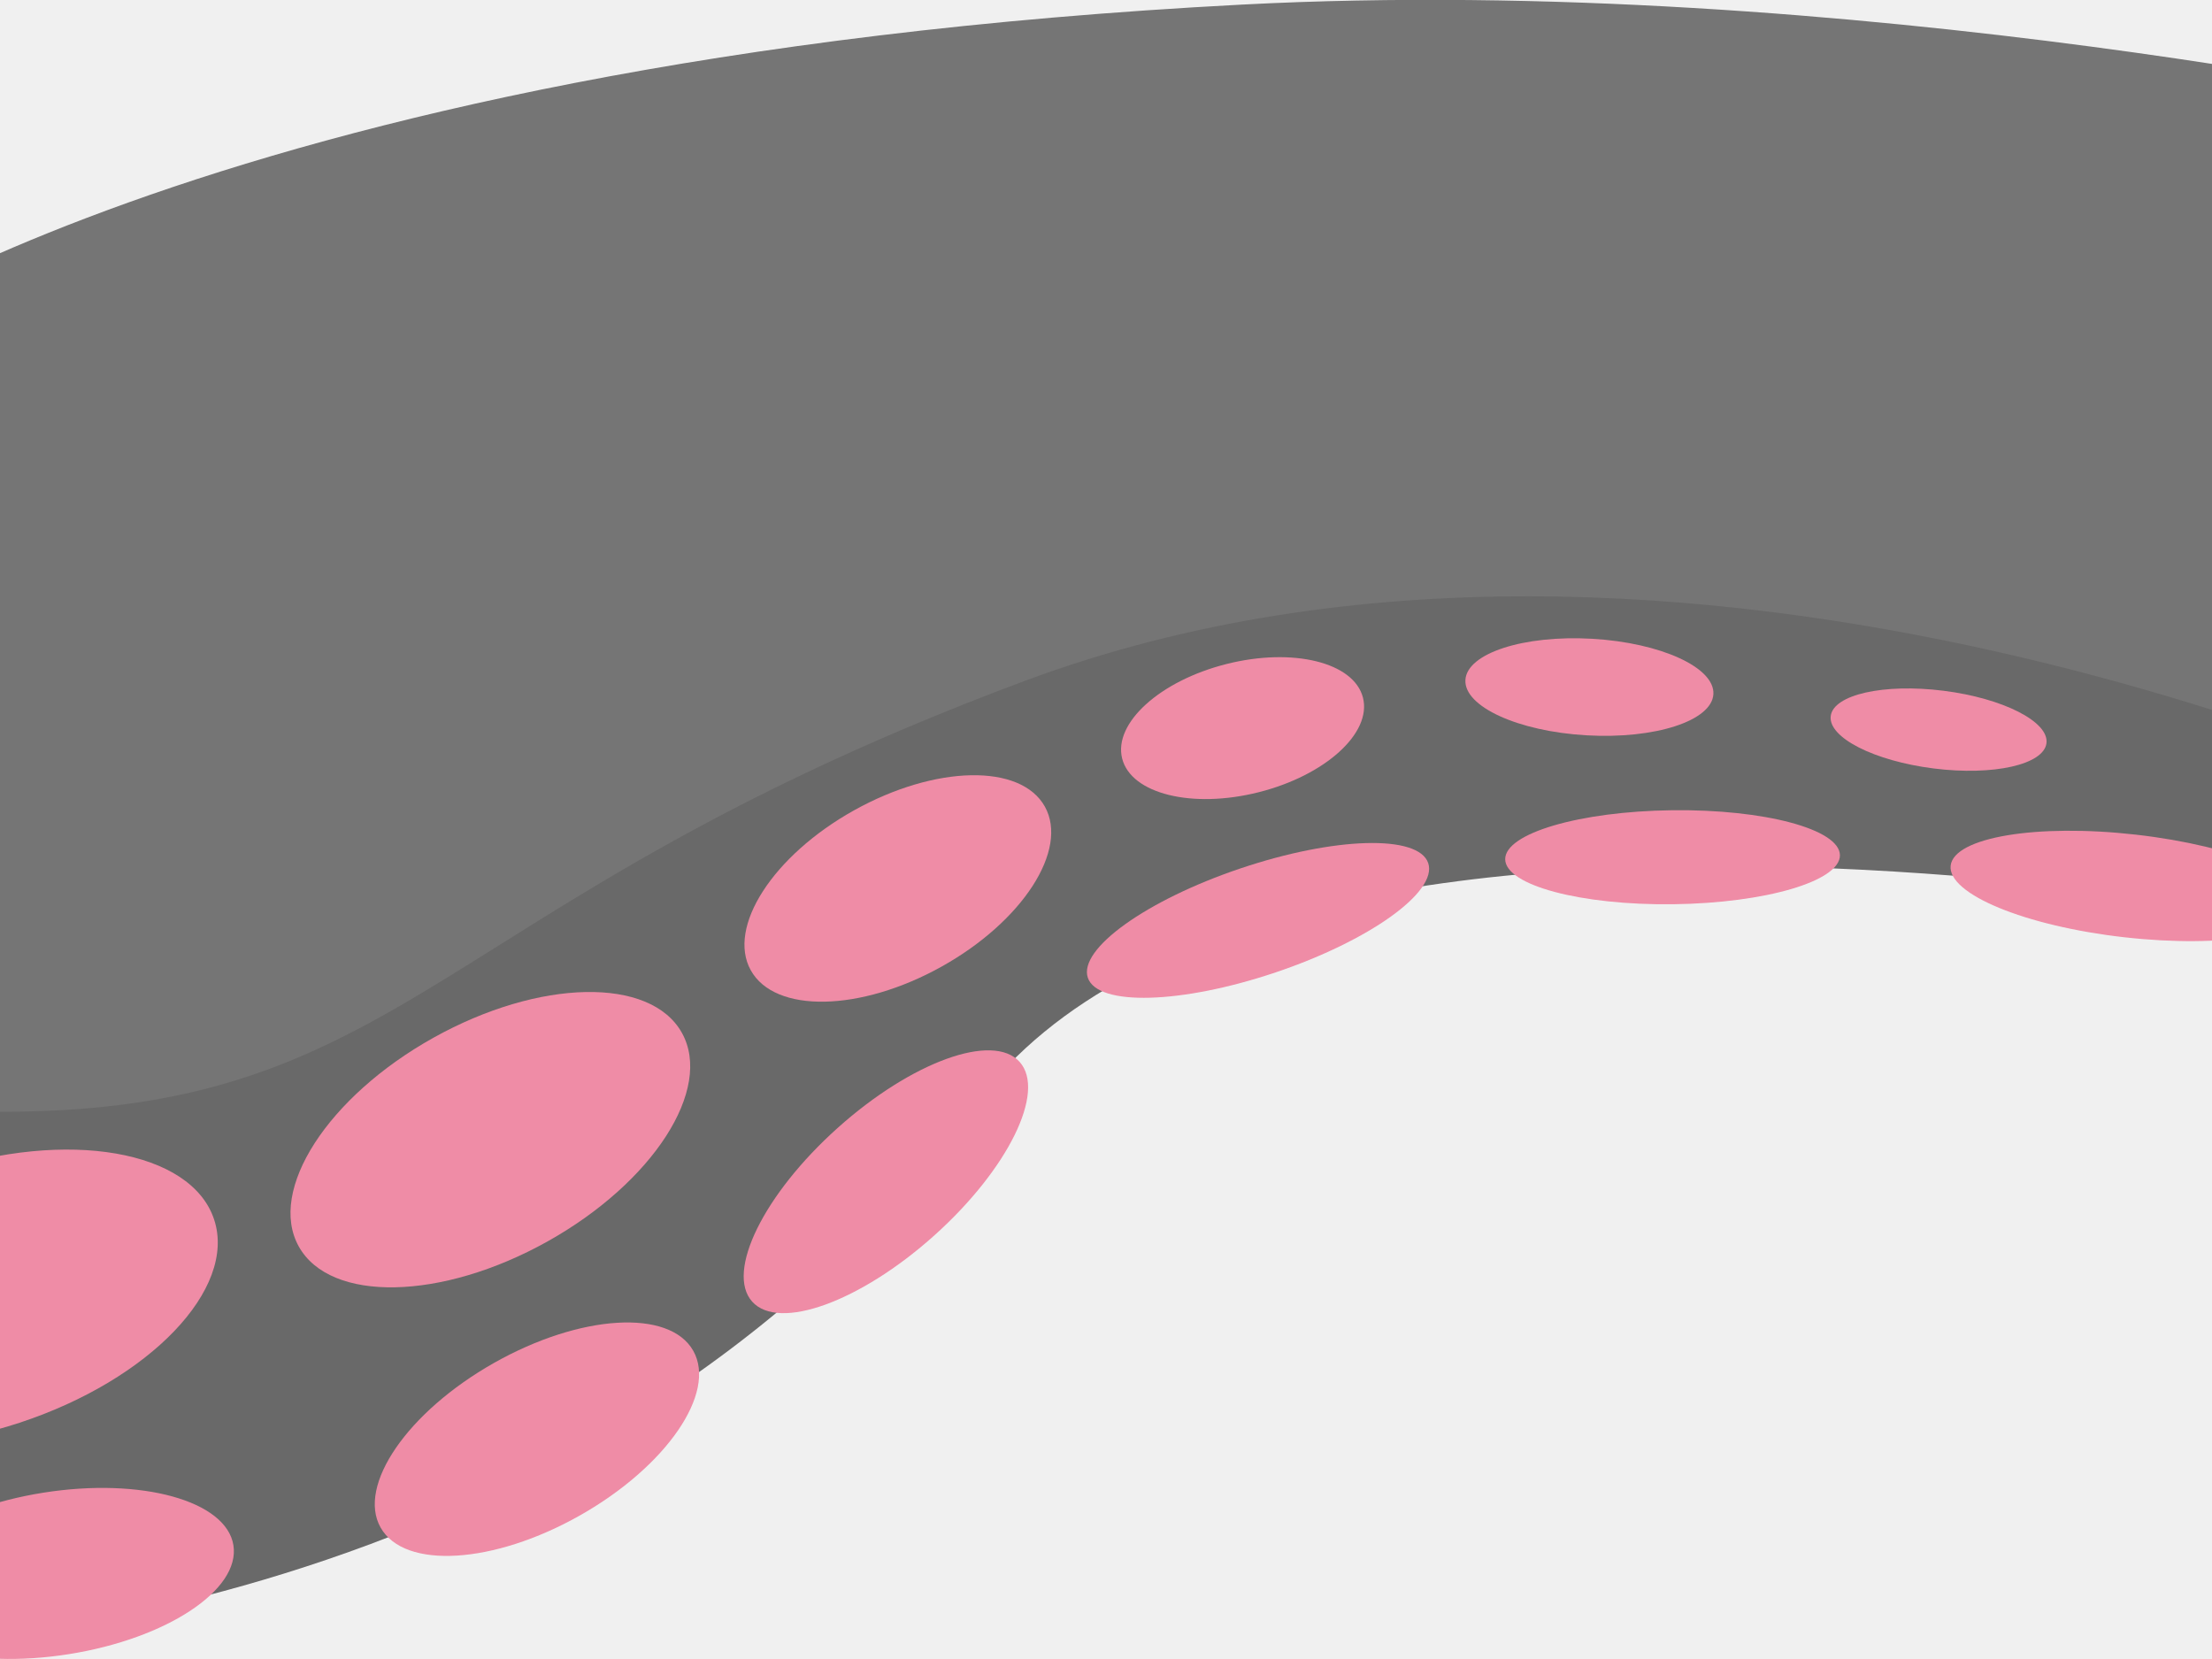
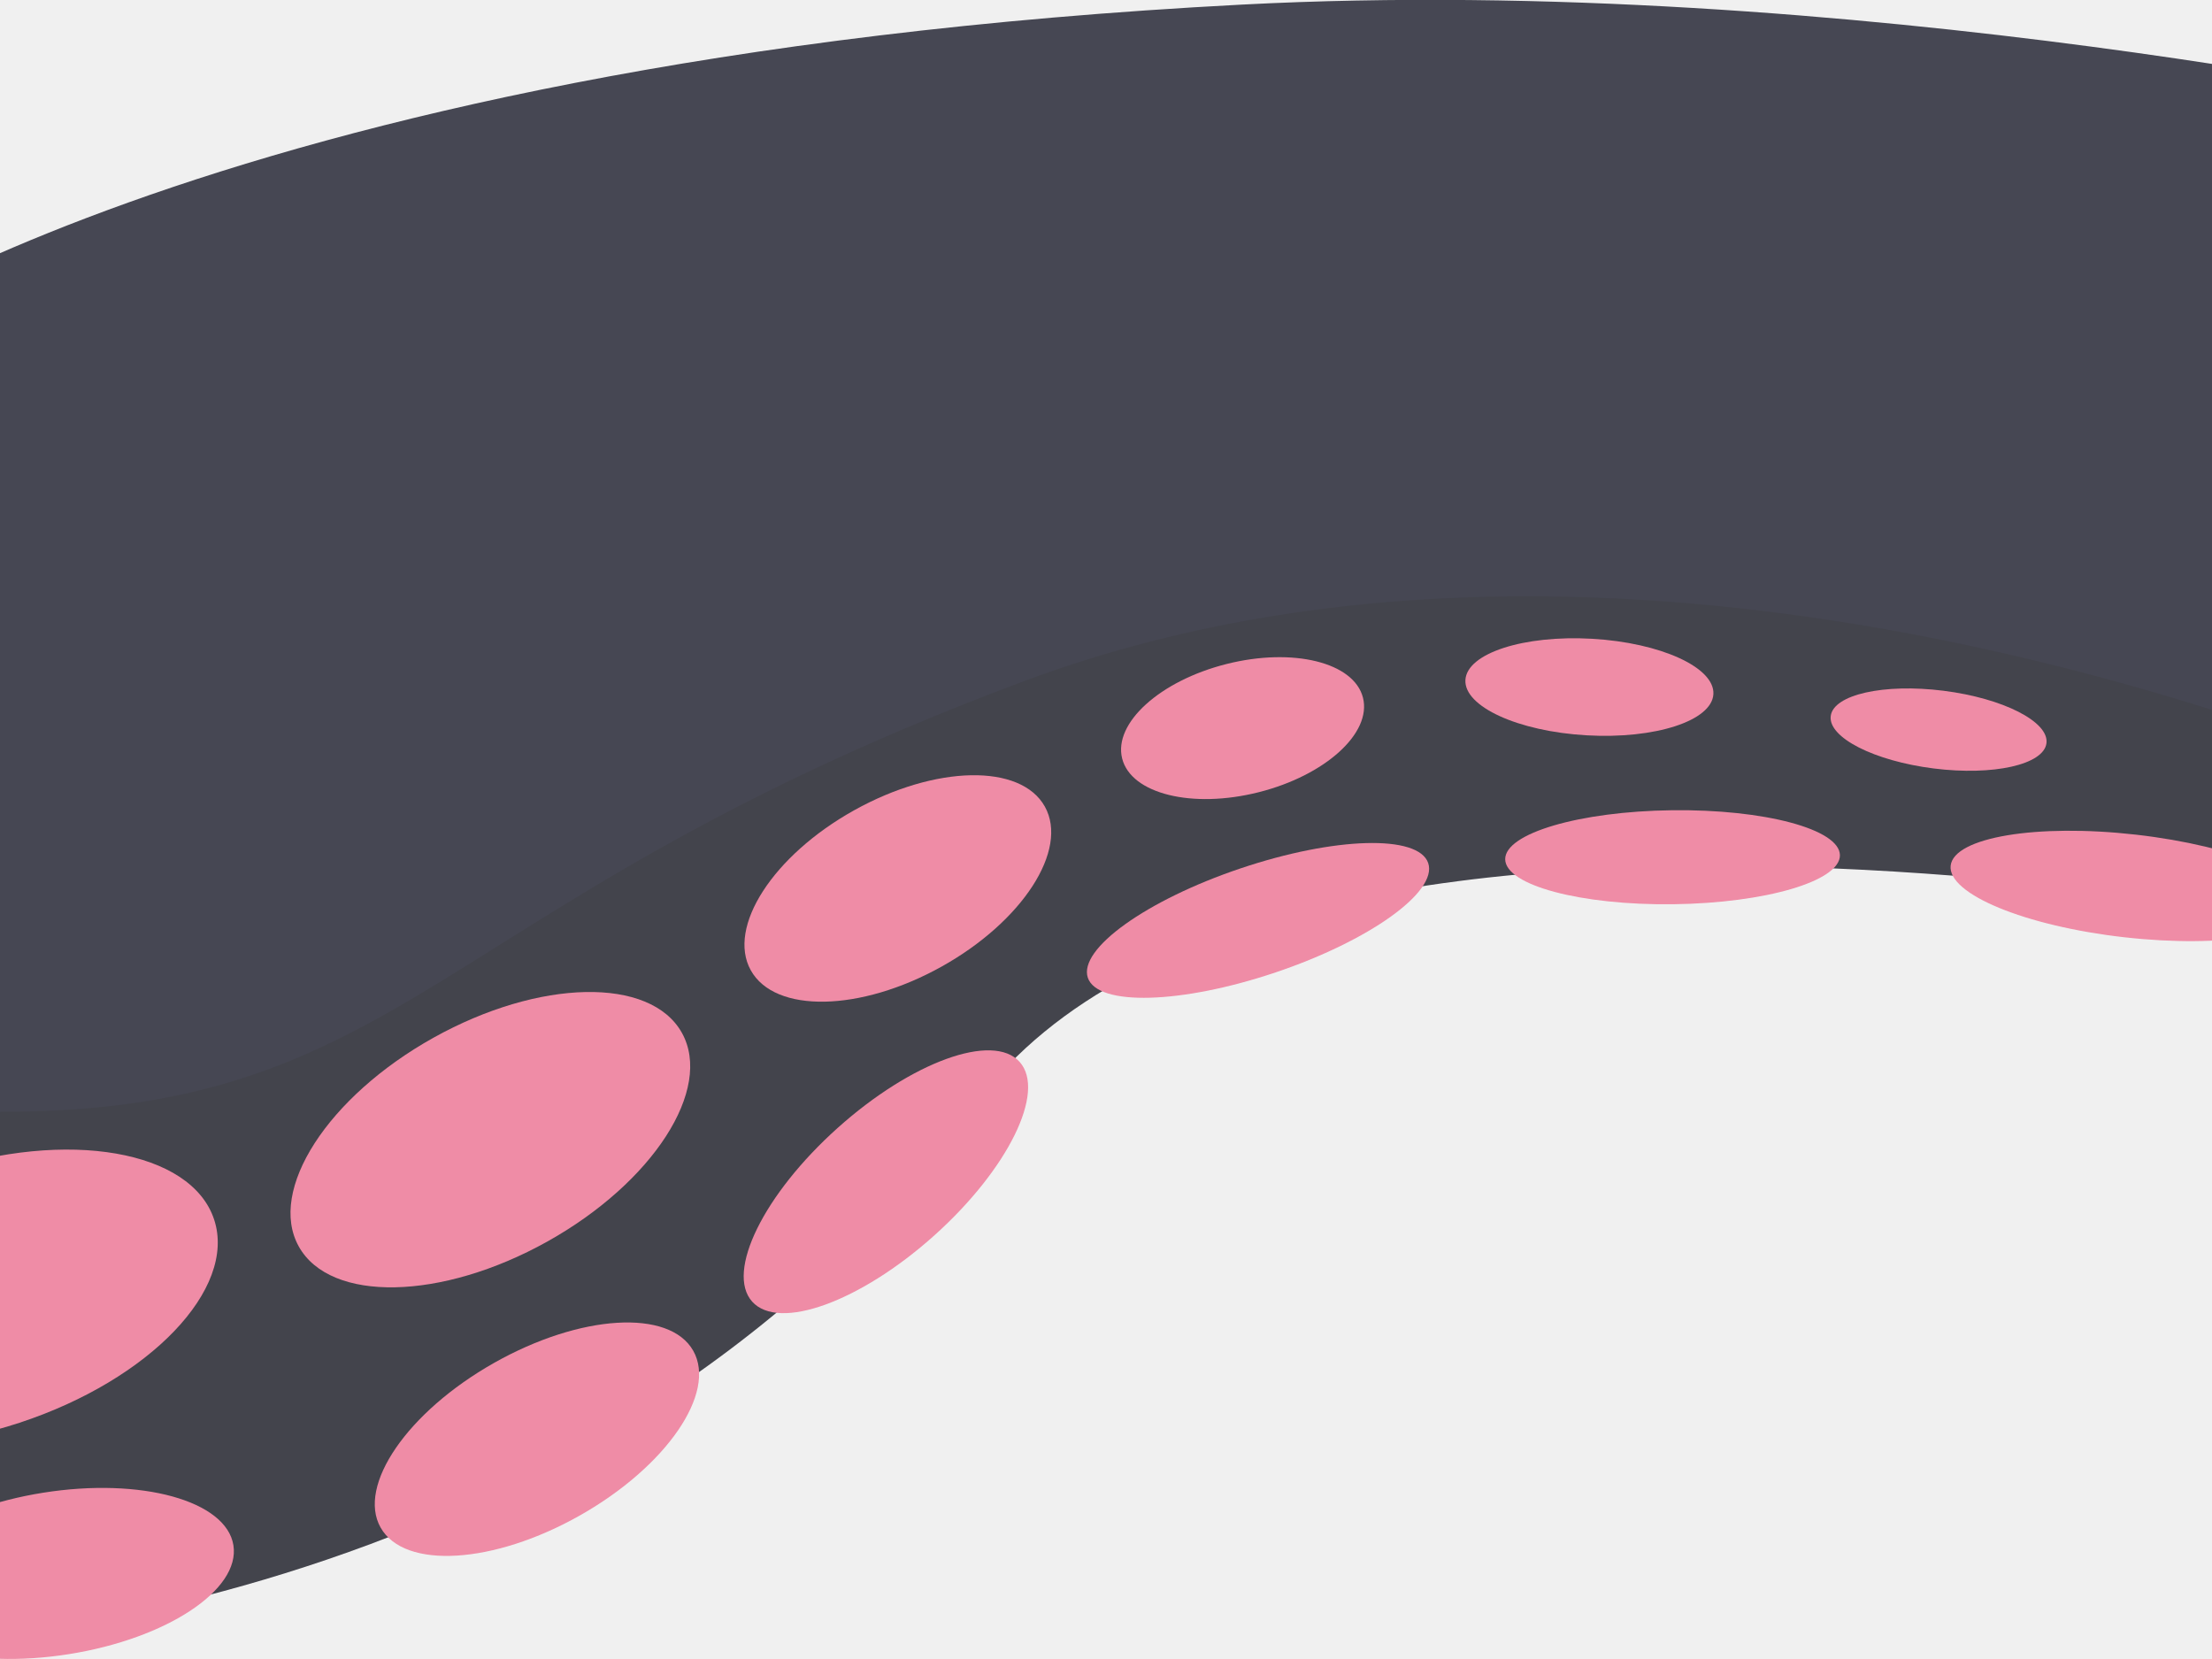
<svg xmlns="http://www.w3.org/2000/svg" width="1920" height="1440" fill="none" viewBox="0 0 1920 1440">
  <g clip-path="url(#axclip0)">
    <mask id="axa" maskUnits="userSpaceOnUse" x="-720" y="-206" width="3043" height="1864">
      <path transform="matrix(-1 0 0 1 2322 -206)" fill="#C4C4C4" d="M0 0h3041v1864H0z" />
    </mask>
    <g mask="url(#axa)">
-       <path d="M-111.836 1427.99V919.992c0-.321-.125-.42.135-.608 8.8-6.355 446.896-321.617 842.365-391.74 794.946-140.955 1400.496 137 1400.496 137v158.5S1118.5 593.5 847.5 957c-343.374 460.58-937.657 471.74-958.758 471.99-.555.01-.578-.44-.578-1z" fill="#404040" />
-       <path d="M1078.16 3.981c528.83-27.574 1073.25 92.745 1089.7 96.415.46.101.38.417.38.885v608.596c0 .74-.38 1.418-1.04 1.097C2137.11 696.475 1463.42 377.409 889.5 591 302.666 809.396 360.435 1018.76-177.895 952.593c-.501-.061-.909-.491-.909-.996V317.231c0-.306-.093-.413.149-.601 8.079-6.273 346.668-265.192 1256.815-312.649z" fill="#4F4F4F" />
+       <path d="M-111.836 1427.99V919.992c0-.321-.125-.42.135-.608 8.8-6.355 446.896-321.617 842.365-391.74 794.946-140.955 1400.496 137 1400.496 137v158.5S1118.5 593.5 847.5 957c-343.374 460.58-937.657 471.74-958.758 471.99-.555.01-.578-.44-.578-1z" fill="#0E0F1A" />
+       <path d="M1078.16 3.981c528.83-27.574 1073.25 92.745 1089.7 96.415.46.101.38.417.38.885v608.596c0 .74-.38 1.418-1.04 1.097C2137.11 696.475 1463.42 377.409 889.5 591 302.666 809.396 360.435 1018.76-177.895 952.593c-.501-.061-.909-.491-.909-.996V317.231c0-.306-.093-.413.149-.601 8.079-6.273 346.668-265.192 1256.815-312.649z" fill="#121423" />
      <ellipse rx="145.282" ry="40.797" transform="scale(1 -1) rotate(.707 61025.276 117278.706)" fill="#EE6D8F" />
      <ellipse rx="155.878" ry="47.635" transform="scale(1 -1) rotate(18.613 2983.56 2932.25)" fill="#EE6D8F" />
      <ellipse rx="155.878" ry="62.743" transform="scale(1 -1) rotate(41.866 1725.255 492.228)" fill="#EE6D8F" />
      <ellipse rx="146.065" ry="77.74" transform="scale(1 -1) rotate(29.106 1874.95 1115.37)" fill="#EE6D8F" />
      <ellipse rx="107.8" ry="57.374" transform="scale(1 -1) rotate(14.17 3081.717 4022.776)" fill="#EE6D8F" />
      <ellipse rx="107.8" ry="41.968" transform="scale(1 -1) rotate(-3.284 -9711.951 -24361.19)" fill="#EE6D8F" />
      <ellipse rx="94.367" ry="34" transform="scale(1 -1) rotate(-7.177 -4207.803 -13732.383)" fill="#EE6D8F" />
      <ellipse rx="190.377" ry="101.324" transform="scale(1 -1) rotate(29.152 2114.92 323.775)" fill="#EE6D8F" />
      <ellipse rx="215.546" ry="114.719" transform="scale(1 -1) rotate(18.212 3503.006 -621.847)" fill="#EE6D8F" />
      <ellipse rx="155.878" ry="75.965" transform="scale(1 -1) rotate(29.503 2605.194 260.41)" fill="#EE6D8F" />
      <ellipse rx="155.878" ry="70.943" transform="scale(1 -1) rotate(9.014 8687.342 -374.25)" fill="#EE6D8F" />
      <ellipse rx="138.105" ry="80.422" transform="scale(1 -1) rotate(24.036 2568.984 -851.881)" fill="#EE6D8F" />
      <ellipse rx="156.63" ry="44.813" transform="scale(1 -1) rotate(-6.464 -5884.564 -16754.448)" fill="#EE6D8F" />
    </g>
  </g>
  <defs>
    <clipPath id="axclip0">
      <path fill="#fff" d="M0 0h1920v1440H0z" />
    </clipPath>
  </defs>
</svg>
